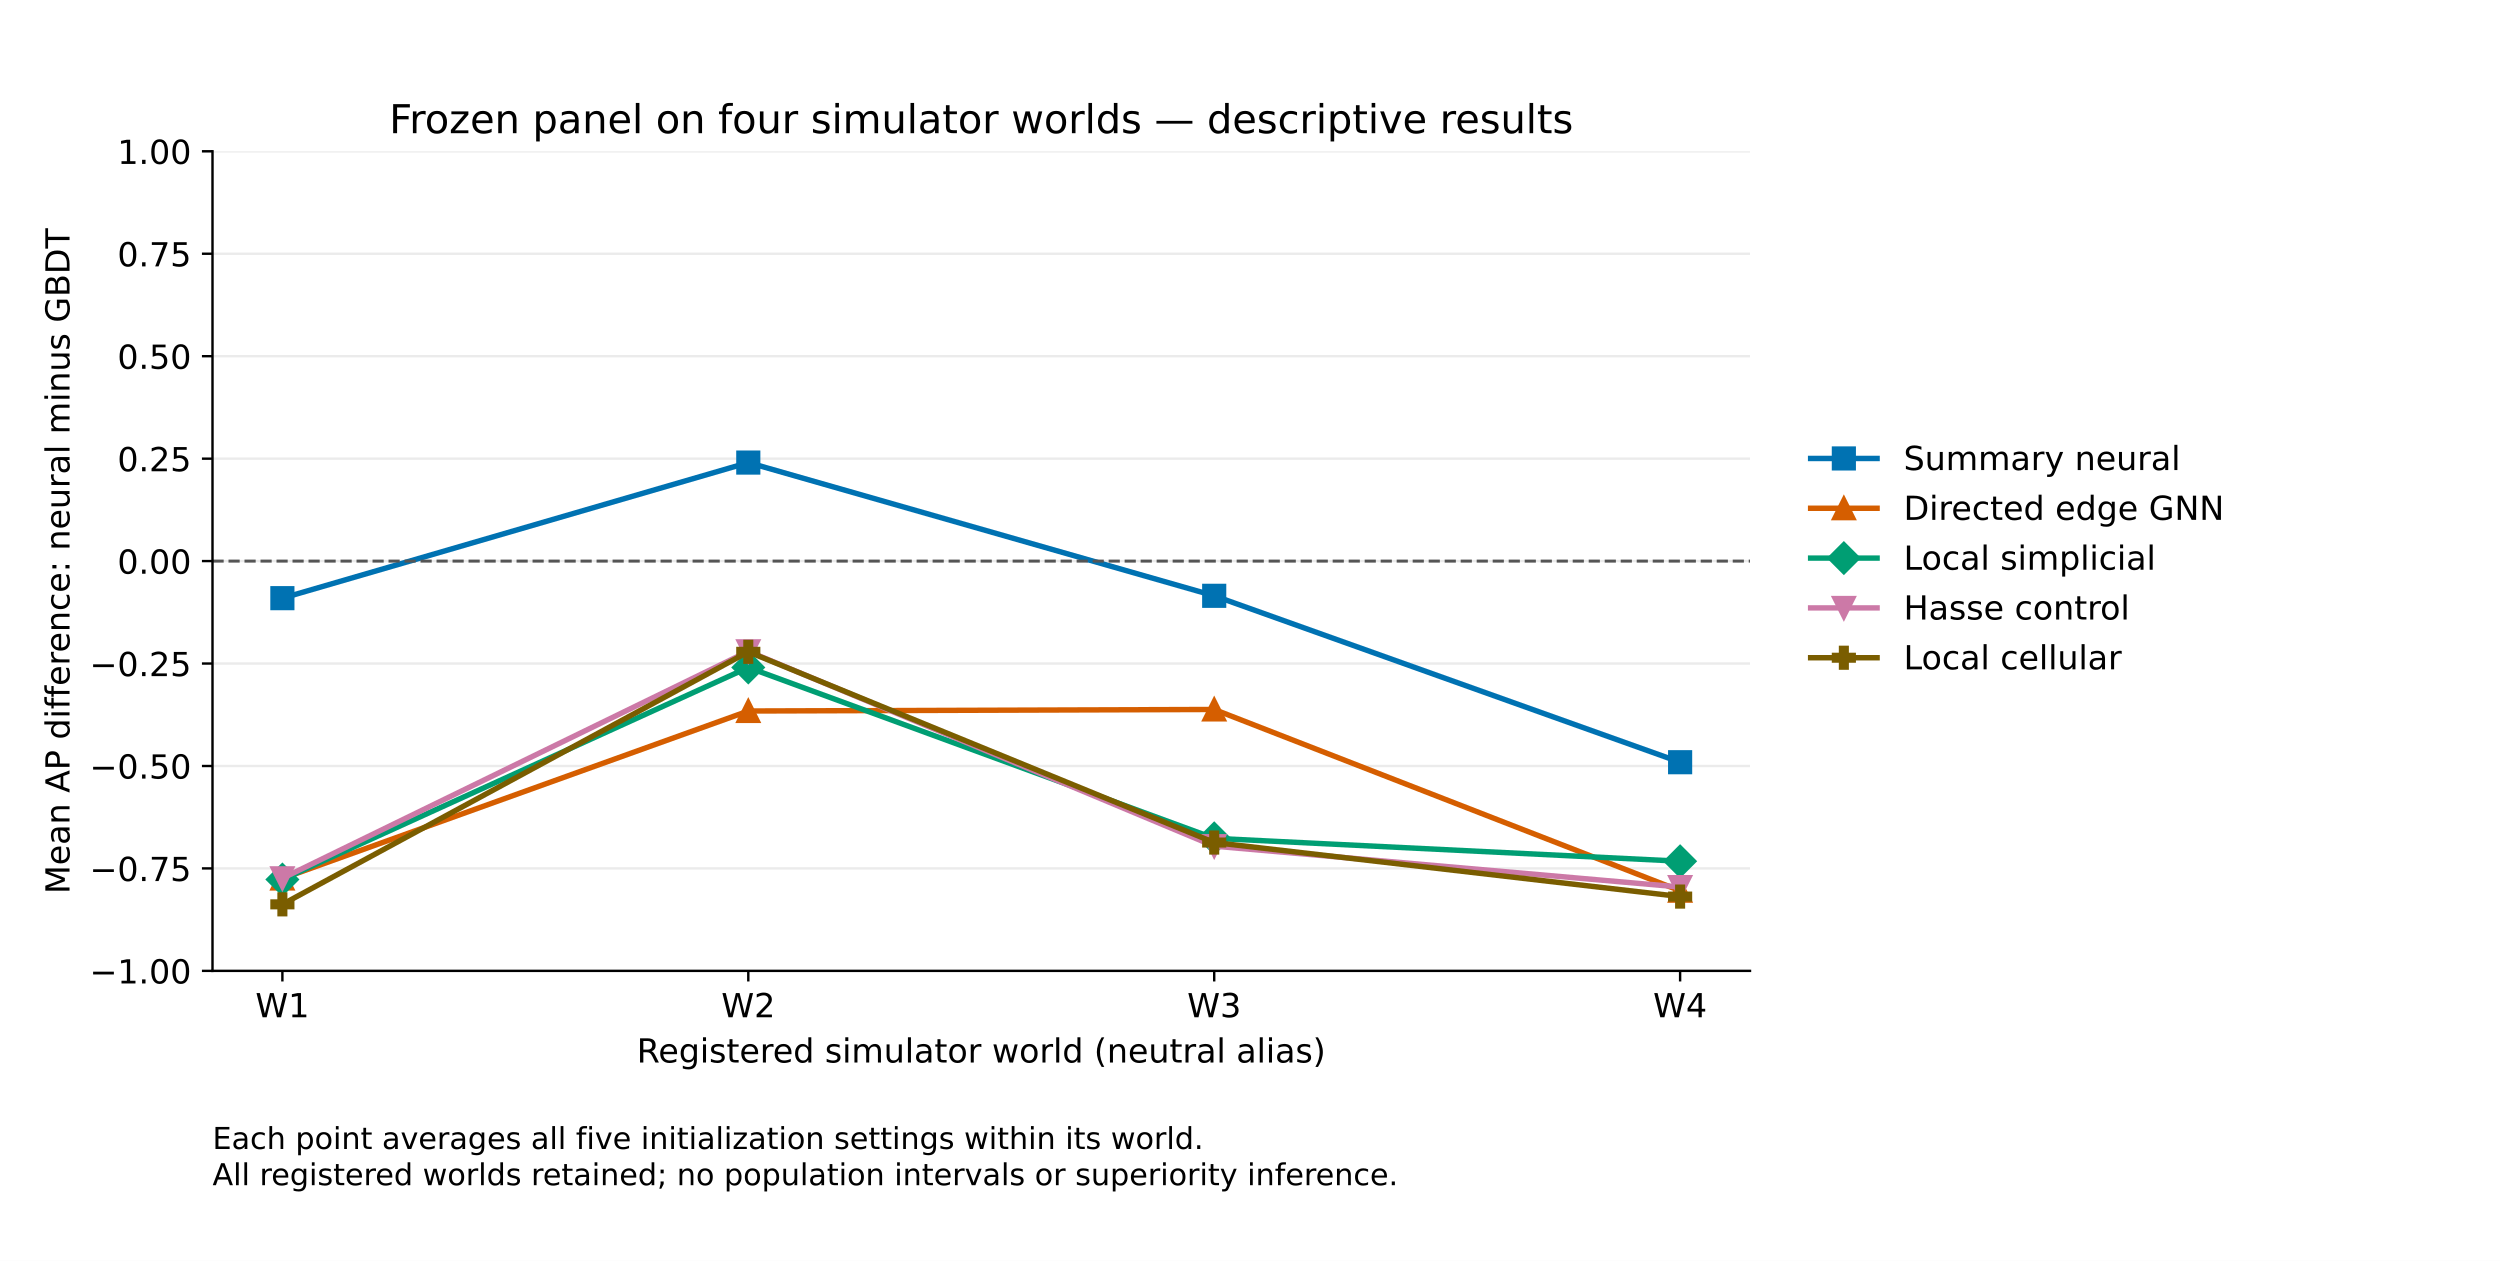
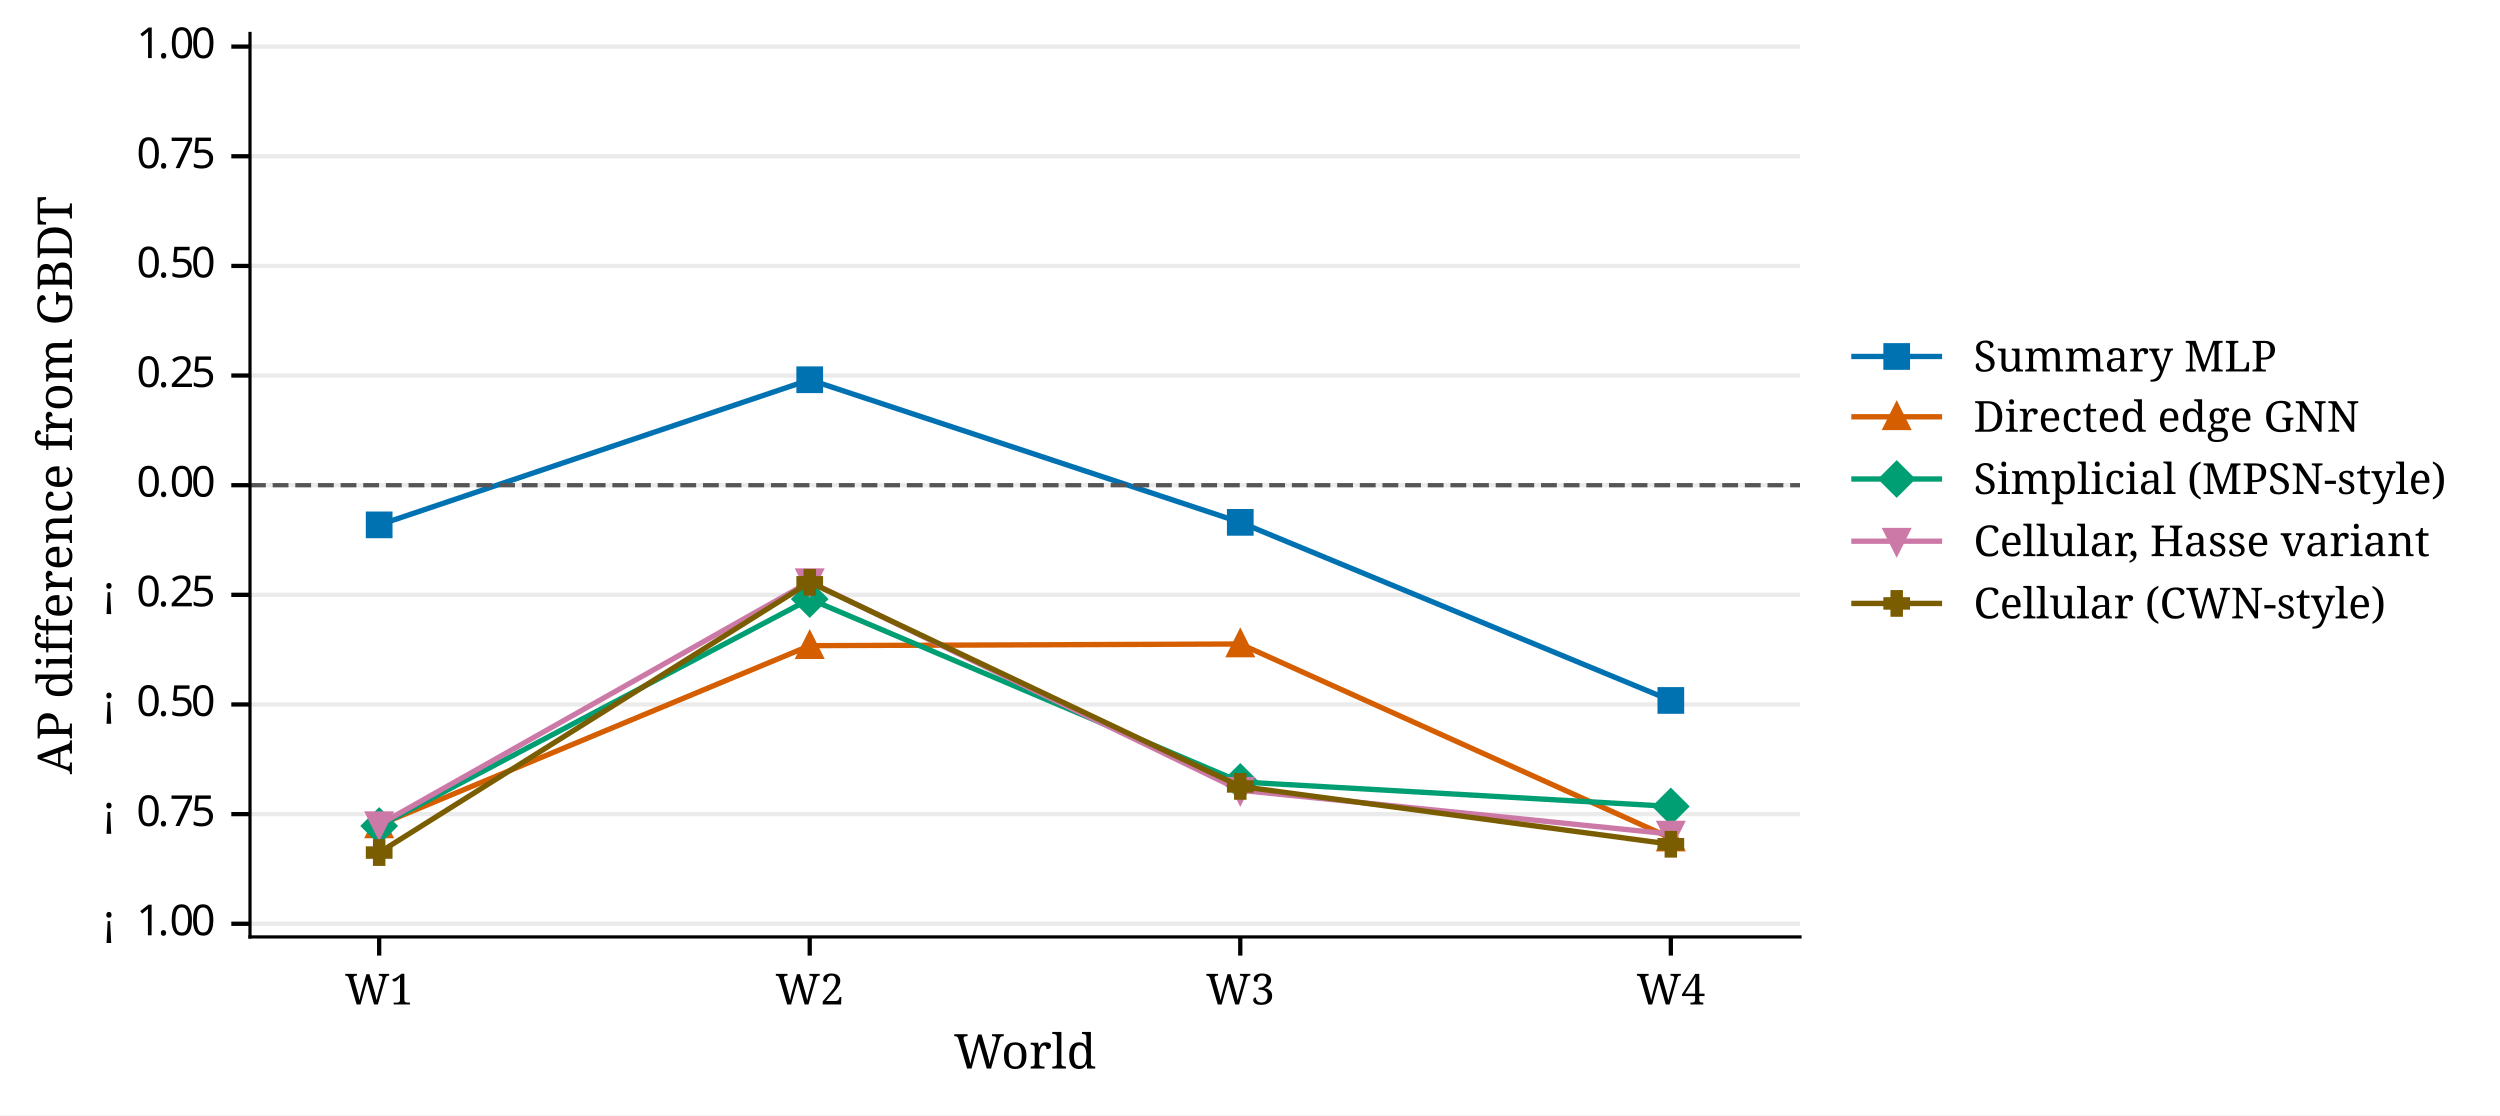
- <svg xmlns="http://www.w3.org/2000/svg" xmlns:xlink="http://www.w3.org/1999/xlink" width="828pt" height="417.6pt" viewBox="0 0 828 417.6" version="1.1">
+ <svg xmlns="http://www.w3.org/2000/svg" xmlns:xlink="http://www.w3.org/1999/xlink" width="468pt" height="208.8pt" viewBox="0 0 468 208.8" version="1.1">
  <defs>
    <style type="text/css">*{stroke-linejoin: round; stroke-linecap: butt}</style>
  </defs>
  <g id="figure_1">
    <g id="patch_1">
-       <path d="M 0 417.6  L 828 417.6  L 828 0  L 0 0  z " style="fill: #ffffff" />
+       <path d="M 0 208.8  L 468 208.8  L 468 0  L 0 0  z " style="fill: #ffffff" />
    </g>
    <g id="axes_1">
      <g id="patch_2">
-         <path d="M 70.38 321.552  L 579.6 321.552  L 579.6 50.112  L 70.38 50.112  z " style="fill: #ffffff" />
+         <path d="M 46.8 175.392  L 336.96 175.392  L 336.96 6.264  L 46.8 6.264  z " style="fill: #ffffff" />
      </g>
      <g id="matplotlib.axis_1">
        <g id="xtick_1">
          <g id="line2d_1">
            <defs>
              <path id="m6c389bc5df" d="M 0 0  L 0 3.5  " style="stroke: #000000; stroke-width: 0.8" />
            </defs>
            <g>
-               <use xlink:href="#m6c389bc5df" x="93.526" y="321.552" style="stroke: #000000; stroke-width: 0.8" />
+               <use xlink:href="#m6c389bc5df" x="70.98" y="175.392" style="stroke: #000000; stroke-width: 0.8" />
            </g>
          </g>
          <g id="text_1">
-             <text style="font-size: 11px; font-family: 'DejaVu Sans', 'Bitstream Vera Sans', 'Computer Modern Sans Serif', 'Lucida Grande', 'Verdana', 'Geneva', 'Lucid', 'Arial', 'Helvetica', 'Avant Garde', sans-serif; text-anchor: middle" x="93.526" y="336.909" transform="rotate(-0 93.52636 336.9094)">W1</text>
+             <text style="font-size: 8px; font-family: 'cmr10', serif; text-anchor: middle" x="70.98" y="188.033" transform="rotate(-0 70.98 188.0326)">W1</text>
          </g>
        </g>
        <g id="xtick_2">
          <g id="line2d_2">
            <g>
-               <use xlink:href="#m6c389bc5df" x="247.835" y="321.552" style="stroke: #000000; stroke-width: 0.8" />
+               <use xlink:href="#m6c389bc5df" x="151.58" y="175.392" style="stroke: #000000; stroke-width: 0.8" />
            </g>
          </g>
          <g id="text_2">
-             <text style="font-size: 11px; font-family: 'DejaVu Sans', 'Bitstream Vera Sans', 'Computer Modern Sans Serif', 'Lucida Grande', 'Verdana', 'Geneva', 'Lucid', 'Arial', 'Helvetica', 'Avant Garde', sans-serif; text-anchor: middle" x="247.835" y="336.909" transform="rotate(-0 247.8355 336.9094)">W2</text>
+             <text style="font-size: 8px; font-family: 'cmr10', serif; text-anchor: middle" x="151.58" y="188.033" transform="rotate(-0 151.58 188.0326)">W2</text>
          </g>
        </g>
        <g id="xtick_3">
          <g id="line2d_3">
            <g>
-               <use xlink:href="#m6c389bc5df" x="402.145" y="321.552" style="stroke: #000000; stroke-width: 0.8" />
+               <use xlink:href="#m6c389bc5df" x="232.18" y="175.392" style="stroke: #000000; stroke-width: 0.8" />
            </g>
          </g>
          <g id="text_3">
-             <text style="font-size: 11px; font-family: 'DejaVu Sans', 'Bitstream Vera Sans', 'Computer Modern Sans Serif', 'Lucida Grande', 'Verdana', 'Geneva', 'Lucid', 'Arial', 'Helvetica', 'Avant Garde', sans-serif; text-anchor: middle" x="402.145" y="336.909" transform="rotate(-0 402.1445 336.9094)">W3</text>
+             <text style="font-size: 8px; font-family: 'cmr10', serif; text-anchor: middle" x="232.18" y="188.033" transform="rotate(-0 232.18 188.0326)">W3</text>
          </g>
        </g>
        <g id="xtick_4">
          <g id="line2d_4">
            <g>
-               <use xlink:href="#m6c389bc5df" x="556.454" y="321.552" style="stroke: #000000; stroke-width: 0.8" />
+               <use xlink:href="#m6c389bc5df" x="312.78" y="175.392" style="stroke: #000000; stroke-width: 0.8" />
            </g>
          </g>
          <g id="text_4">
-             <text style="font-size: 11px; font-family: 'DejaVu Sans', 'Bitstream Vera Sans', 'Computer Modern Sans Serif', 'Lucida Grande', 'Verdana', 'Geneva', 'Lucid', 'Arial', 'Helvetica', 'Avant Garde', sans-serif; text-anchor: middle" x="556.454" y="336.909" transform="rotate(-0 556.4536 336.9094)">W4</text>
+             <text style="font-size: 8px; font-family: 'cmr10', serif; text-anchor: middle" x="312.78" y="188.033" transform="rotate(-0 312.78 188.0326)">W4</text>
          </g>
        </g>
        <g id="text_5">
-           <text style="font-size: 11px; font-family: 'DejaVu Sans', 'Bitstream Vera Sans', 'Computer Modern Sans Serif', 'Lucida Grande', 'Verdana', 'Geneva', 'Lucid', 'Arial', 'Helvetica', 'Avant Garde', sans-serif; text-anchor: middle" x="324.99" y="351.91" transform="rotate(-0 324.99 351.9103)">Registered simulator world (neutral alias)</text>
+           <text style="font-size: 9px; font-family: 'cmr10', serif; text-anchor: middle" x="191.88" y="200.027" transform="rotate(-0 191.88 200.0268)">World</text>
        </g>
      </g>
      <g id="matplotlib.axis_2">
        <g id="ytick_1">
          <g id="line2d_5">
-             <path d="M 70.38 321.552  L 579.6 321.552  " clip-path="url(#p02946ef02f)" style="fill: none; stroke: #b0b0b0; stroke-opacity: 0.25; stroke-width: 0.8; stroke-linecap: square" />
+             <path d="M 46.8 172.929  L 336.96 172.929  " clip-path="url(#p62756e9e31)" style="fill: none; stroke: #b0b0b0; stroke-opacity: 0.25; stroke-width: 0.8; stroke-linecap: square" />
          </g>
          <g id="line2d_6">
            <defs>
              <path id="mb1c5d11f18" d="M 0 0  L -3.5 0  " style="stroke: #000000; stroke-width: 0.8" />
            </defs>
            <g>
-               <use xlink:href="#mb1c5d11f18" x="70.38" y="321.552" style="stroke: #000000; stroke-width: 0.8" />
+               <use xlink:href="#mb1c5d11f18" x="46.8" y="172.929" style="stroke: #000000; stroke-width: 0.8" />
            </g>
          </g>
          <g id="text_6">
-             <text style="font-size: 11px; font-family: 'DejaVu Sans', 'Bitstream Vera Sans', 'Computer Modern Sans Serif', 'Lucida Grande', 'Verdana', 'Geneva', 'Lucid', 'Arial', 'Helvetica', 'Avant Garde', sans-serif; text-anchor: end" x="63.38" y="325.731" transform="rotate(-0 63.38 325.7307)">−1.00</text>
+             <g transform="translate(19.32 175.7493)">
+               <text>
+                 <tspan x="0" y="-0.672" style="font-size: 8px; font-family: 'cmsy10'">¡</tspan>
+                 <tspan x="6.215" y="-0.672" style="font-size: 8px; font-family: 'cmr10'">1</tspan>
+                 <tspan x="10.215" y="-0.672" style="font-size: 8px; font-family: 'cmr10'">.</tspan>
+                 <tspan x="12.43" y="-0.672" style="font-size: 8px; font-family: 'cmr10'">0</tspan>
+                 <tspan x="16.43" y="-0.672" style="font-size: 8px; font-family: 'cmr10'">0</tspan>
+               </text>
+             </g>
          </g>
        </g>
        <g id="ytick_2">
          <g id="line2d_7">
-             <path d="M 70.38 287.622  L 579.6 287.622  " clip-path="url(#p02946ef02f)" style="fill: none; stroke: #b0b0b0; stroke-opacity: 0.25; stroke-width: 0.8; stroke-linecap: square" />
+             <path d="M 46.8 152.404  L 336.96 152.404  " clip-path="url(#p62756e9e31)" style="fill: none; stroke: #b0b0b0; stroke-opacity: 0.25; stroke-width: 0.8; stroke-linecap: square" />
          </g>
          <g id="line2d_8">
            <g>
-               <use xlink:href="#mb1c5d11f18" x="70.38" y="287.622" style="stroke: #000000; stroke-width: 0.8" />
+               <use xlink:href="#mb1c5d11f18" x="46.8" y="152.404" style="stroke: #000000; stroke-width: 0.8" />
            </g>
          </g>
          <g id="text_7">
-             <text style="font-size: 11px; font-family: 'DejaVu Sans', 'Bitstream Vera Sans', 'Computer Modern Sans Serif', 'Lucida Grande', 'Verdana', 'Geneva', 'Lucid', 'Arial', 'Helvetica', 'Avant Garde', sans-serif; text-anchor: end" x="63.38" y="291.801" transform="rotate(-0 63.38 291.8007)">−0.75</text>
+             <g transform="translate(19.32 155.224)">
+               <text>
+                 <tspan x="0" y="-0.594" style="font-size: 8px; font-family: 'cmsy10'">¡</tspan>
+                 <tspan x="6.215" y="-0.594" style="font-size: 8px; font-family: 'cmr10'">0</tspan>
+                 <tspan x="10.215" y="-0.594" style="font-size: 8px; font-family: 'cmr10'">.</tspan>
+                 <tspan x="12.43" y="-0.594" style="font-size: 8px; font-family: 'cmr10'">7</tspan>
+                 <tspan x="16.43" y="-0.594" style="font-size: 8px; font-family: 'cmr10'">5</tspan>
+               </text>
+             </g>
          </g>
        </g>
        <g id="ytick_3">
          <g id="line2d_9">
-             <path d="M 70.38 253.692  L 579.6 253.692  " clip-path="url(#p02946ef02f)" style="fill: none; stroke: #b0b0b0; stroke-opacity: 0.25; stroke-width: 0.8; stroke-linecap: square" />
+             <path d="M 46.8 131.878  L 336.96 131.878  " clip-path="url(#p62756e9e31)" style="fill: none; stroke: #b0b0b0; stroke-opacity: 0.25; stroke-width: 0.8; stroke-linecap: square" />
          </g>
          <g id="line2d_10">
            <g>
-               <use xlink:href="#mb1c5d11f18" x="70.38" y="253.692" style="stroke: #000000; stroke-width: 0.8" />
+               <use xlink:href="#mb1c5d11f18" x="46.8" y="131.878" style="stroke: #000000; stroke-width: 0.8" />
            </g>
          </g>
          <g id="text_8">
-             <text style="font-size: 11px; font-family: 'DejaVu Sans', 'Bitstream Vera Sans', 'Computer Modern Sans Serif', 'Lucida Grande', 'Verdana', 'Geneva', 'Lucid', 'Arial', 'Helvetica', 'Avant Garde', sans-serif; text-anchor: end" x="63.38" y="257.871" transform="rotate(-0 63.38 257.8707)">−0.50</text>
+             <g transform="translate(19.32 134.6988)">
+               <text>
+                 <tspan x="0" y="-0.672" style="font-size: 8px; font-family: 'cmsy10'">¡</tspan>
+                 <tspan x="6.215" y="-0.672" style="font-size: 8px; font-family: 'cmr10'">0</tspan>
+                 <tspan x="10.215" y="-0.672" style="font-size: 8px; font-family: 'cmr10'">.</tspan>
+                 <tspan x="12.43" y="-0.672" style="font-size: 8px; font-family: 'cmr10'">5</tspan>
+                 <tspan x="16.43" y="-0.672" style="font-size: 8px; font-family: 'cmr10'">0</tspan>
+               </text>
+             </g>
          </g>
        </g>
        <g id="ytick_4">
          <g id="line2d_11">
-             <path d="M 70.38 219.762  L 579.6 219.762  " clip-path="url(#p02946ef02f)" style="fill: none; stroke: #b0b0b0; stroke-opacity: 0.25; stroke-width: 0.8; stroke-linecap: square" />
+             <path d="M 46.8 111.353  L 336.96 111.353  " clip-path="url(#p62756e9e31)" style="fill: none; stroke: #b0b0b0; stroke-opacity: 0.25; stroke-width: 0.8; stroke-linecap: square" />
          </g>
          <g id="line2d_12">
            <g>
-               <use xlink:href="#mb1c5d11f18" x="70.38" y="219.762" style="stroke: #000000; stroke-width: 0.8" />
+               <use xlink:href="#mb1c5d11f18" x="46.8" y="111.353" style="stroke: #000000; stroke-width: 0.8" />
            </g>
          </g>
          <g id="text_9">
-             <text style="font-size: 11px; font-family: 'DejaVu Sans', 'Bitstream Vera Sans', 'Computer Modern Sans Serif', 'Lucida Grande', 'Verdana', 'Geneva', 'Lucid', 'Arial', 'Helvetica', 'Avant Garde', sans-serif; text-anchor: end" x="63.38" y="223.941" transform="rotate(-0 63.38 223.9407)">−0.25</text>
+             <g transform="translate(19.32 114.1736)">
+               <text>
+                 <tspan x="0" y="-0.672" style="font-size: 8px; font-family: 'cmsy10'">¡</tspan>
+                 <tspan x="6.215" y="-0.672" style="font-size: 8px; font-family: 'cmr10'">0</tspan>
+                 <tspan x="10.215" y="-0.672" style="font-size: 8px; font-family: 'cmr10'">.</tspan>
+                 <tspan x="12.43" y="-0.672" style="font-size: 8px; font-family: 'cmr10'">2</tspan>
+                 <tspan x="16.43" y="-0.672" style="font-size: 8px; font-family: 'cmr10'">5</tspan>
+               </text>
+             </g>
          </g>
        </g>
        <g id="ytick_5">
          <g id="line2d_13">
-             <path d="M 70.38 185.832  L 579.6 185.832  " clip-path="url(#p02946ef02f)" style="fill: none; stroke: #b0b0b0; stroke-opacity: 0.25; stroke-width: 0.8; stroke-linecap: square" />
+             <path d="M 46.8 90.828  L 336.96 90.828  " clip-path="url(#p62756e9e31)" style="fill: none; stroke: #b0b0b0; stroke-opacity: 0.25; stroke-width: 0.8; stroke-linecap: square" />
          </g>
          <g id="line2d_14">
            <g>
-               <use xlink:href="#mb1c5d11f18" x="70.38" y="185.832" style="stroke: #000000; stroke-width: 0.8" />
+               <use xlink:href="#mb1c5d11f18" x="46.8" y="90.828" style="stroke: #000000; stroke-width: 0.8" />
            </g>
          </g>
          <g id="text_10">
-             <text style="font-size: 11px; font-family: 'DejaVu Sans', 'Bitstream Vera Sans', 'Computer Modern Sans Serif', 'Lucida Grande', 'Verdana', 'Geneva', 'Lucid', 'Arial', 'Helvetica', 'Avant Garde', sans-serif; text-anchor: end" x="63.38" y="190.011" transform="rotate(-0 63.38 190.0107)">0.00</text>
+             <g transform="translate(25.56 93.64831)">
+               <text>
+                 <tspan x="0" y="-0.672" style="font-size: 8px; font-family: 'cmr10'">0</tspan>
+                 <tspan x="4" y="-0.672" style="font-size: 8px; font-family: 'cmr10'">.</tspan>
+                 <tspan x="6.215" y="-0.672" style="font-size: 8px; font-family: 'cmr10'">0</tspan>
+                 <tspan x="10.215" y="-0.672" style="font-size: 8px; font-family: 'cmr10'">0</tspan>
+               </text>
+             </g>
          </g>
        </g>
        <g id="ytick_6">
          <g id="line2d_15">
-             <path d="M 70.38 151.902  L 579.6 151.902  " clip-path="url(#p02946ef02f)" style="fill: none; stroke: #b0b0b0; stroke-opacity: 0.25; stroke-width: 0.8; stroke-linecap: square" />
+             <path d="M 46.8 70.303  L 336.96 70.303  " clip-path="url(#p62756e9e31)" style="fill: none; stroke: #b0b0b0; stroke-opacity: 0.25; stroke-width: 0.8; stroke-linecap: square" />
          </g>
          <g id="line2d_16">
            <g>
-               <use xlink:href="#mb1c5d11f18" x="70.38" y="151.902" style="stroke: #000000; stroke-width: 0.8" />
+               <use xlink:href="#mb1c5d11f18" x="46.8" y="70.303" style="stroke: #000000; stroke-width: 0.8" />
            </g>
          </g>
          <g id="text_11">
-             <text style="font-size: 11px; font-family: 'DejaVu Sans', 'Bitstream Vera Sans', 'Computer Modern Sans Serif', 'Lucida Grande', 'Verdana', 'Geneva', 'Lucid', 'Arial', 'Helvetica', 'Avant Garde', sans-serif; text-anchor: end" x="63.38" y="156.081" transform="rotate(-0 63.38 156.0807)">0.25</text>
+             <g transform="translate(25.56 73.12307)">
+               <text>
+                 <tspan x="0" y="-0.672" style="font-size: 8px; font-family: 'cmr10'">0</tspan>
+                 <tspan x="4" y="-0.672" style="font-size: 8px; font-family: 'cmr10'">.</tspan>
+                 <tspan x="6.215" y="-0.672" style="font-size: 8px; font-family: 'cmr10'">2</tspan>
+                 <tspan x="10.215" y="-0.672" style="font-size: 8px; font-family: 'cmr10'">5</tspan>
+               </text>
+             </g>
          </g>
        </g>
        <g id="ytick_7">
          <g id="line2d_17">
-             <path d="M 70.38 117.972  L 579.6 117.972  " clip-path="url(#p02946ef02f)" style="fill: none; stroke: #b0b0b0; stroke-opacity: 0.25; stroke-width: 0.8; stroke-linecap: square" />
+             <path d="M 46.8 49.778  L 336.96 49.778  " clip-path="url(#p62756e9e31)" style="fill: none; stroke: #b0b0b0; stroke-opacity: 0.25; stroke-width: 0.8; stroke-linecap: square" />
          </g>
          <g id="line2d_18">
            <g>
-               <use xlink:href="#mb1c5d11f18" x="70.38" y="117.972" style="stroke: #000000; stroke-width: 0.8" />
+               <use xlink:href="#mb1c5d11f18" x="46.8" y="49.778" style="stroke: #000000; stroke-width: 0.8" />
            </g>
          </g>
          <g id="text_12">
-             <text style="font-size: 11px; font-family: 'DejaVu Sans', 'Bitstream Vera Sans', 'Computer Modern Sans Serif', 'Lucida Grande', 'Verdana', 'Geneva', 'Lucid', 'Arial', 'Helvetica', 'Avant Garde', sans-serif; text-anchor: end" x="63.38" y="122.151" transform="rotate(-0 63.38 122.1507)">0.50</text>
+             <g transform="translate(25.56 52.59783)">
+               <text>
+                 <tspan x="0" y="-0.672" style="font-size: 8px; font-family: 'cmr10'">0</tspan>
+                 <tspan x="4" y="-0.672" style="font-size: 8px; font-family: 'cmr10'">.</tspan>
+                 <tspan x="6.215" y="-0.672" style="font-size: 8px; font-family: 'cmr10'">5</tspan>
+                 <tspan x="10.215" y="-0.672" style="font-size: 8px; font-family: 'cmr10'">0</tspan>
+               </text>
+             </g>
          </g>
        </g>
        <g id="ytick_8">
          <g id="line2d_19">
-             <path d="M 70.38 84.042  L 579.6 84.042  " clip-path="url(#p02946ef02f)" style="fill: none; stroke: #b0b0b0; stroke-opacity: 0.25; stroke-width: 0.8; stroke-linecap: square" />
+             <path d="M 46.8 29.252  L 336.96 29.252  " clip-path="url(#p62756e9e31)" style="fill: none; stroke: #b0b0b0; stroke-opacity: 0.25; stroke-width: 0.8; stroke-linecap: square" />
          </g>
          <g id="line2d_20">
            <g>
-               <use xlink:href="#mb1c5d11f18" x="70.38" y="84.042" style="stroke: #000000; stroke-width: 0.8" />
+               <use xlink:href="#mb1c5d11f18" x="46.8" y="29.252" style="stroke: #000000; stroke-width: 0.8" />
            </g>
          </g>
          <g id="text_13">
-             <text style="font-size: 11px; font-family: 'DejaVu Sans', 'Bitstream Vera Sans', 'Computer Modern Sans Serif', 'Lucida Grande', 'Verdana', 'Geneva', 'Lucid', 'Arial', 'Helvetica', 'Avant Garde', sans-serif; text-anchor: end" x="63.38" y="88.221" transform="rotate(-0 63.38 88.22071)">0.75</text>
+             <g transform="translate(25.56 32.07258)">
+               <text>
+                 <tspan x="0" y="-0.594" style="font-size: 8px; font-family: 'cmr10'">0</tspan>
+                 <tspan x="4" y="-0.594" style="font-size: 8px; font-family: 'cmr10'">.</tspan>
+                 <tspan x="6.215" y="-0.594" style="font-size: 8px; font-family: 'cmr10'">7</tspan>
+                 <tspan x="10.215" y="-0.594" style="font-size: 8px; font-family: 'cmr10'">5</tspan>
+               </text>
+             </g>
          </g>
        </g>
        <g id="ytick_9">
          <g id="line2d_21">
-             <path d="M 70.38 50.112  L 579.6 50.112  " clip-path="url(#p02946ef02f)" style="fill: none; stroke: #b0b0b0; stroke-opacity: 0.25; stroke-width: 0.8; stroke-linecap: square" />
+             <path d="M 46.8 8.727  L 336.96 8.727  " clip-path="url(#p62756e9e31)" style="fill: none; stroke: #b0b0b0; stroke-opacity: 0.25; stroke-width: 0.8; stroke-linecap: square" />
          </g>
          <g id="line2d_22">
            <g>
-               <use xlink:href="#mb1c5d11f18" x="70.38" y="50.112" style="stroke: #000000; stroke-width: 0.8" />
+               <use xlink:href="#mb1c5d11f18" x="46.8" y="8.727" style="stroke: #000000; stroke-width: 0.8" />
            </g>
          </g>
          <g id="text_14">
-             <text style="font-size: 11px; font-family: 'DejaVu Sans', 'Bitstream Vera Sans', 'Computer Modern Sans Serif', 'Lucida Grande', 'Verdana', 'Geneva', 'Lucid', 'Arial', 'Helvetica', 'Avant Garde', sans-serif; text-anchor: end" x="63.38" y="54.291" transform="rotate(-0 63.38 54.29071)">1.00</text>
+             <g transform="translate(25.56 11.54734)">
+               <text>
+                 <tspan x="0" y="-0.672" style="font-size: 8px; font-family: 'cmr10'">1</tspan>
+                 <tspan x="4" y="-0.672" style="font-size: 8px; font-family: 'cmr10'">.</tspan>
+                 <tspan x="6.215" y="-0.672" style="font-size: 8px; font-family: 'cmr10'">0</tspan>
+                 <tspan x="10.215" y="-0.672" style="font-size: 8px; font-family: 'cmr10'">0</tspan>
+               </text>
+             </g>
          </g>
        </g>
        <g id="text_15">
-           <text style="font-size: 11px; font-family: 'DejaVu Sans', 'Bitstream Vera Sans', 'Computer Modern Sans Serif', 'Lucida Grande', 'Verdana', 'Geneva', 'Lucid', 'Arial', 'Helvetica', 'Avant Garde', sans-serif; text-anchor: middle" x="23.028" y="185.832" transform="rotate(-90 23.02758 185.832)">Mean AP difference: neural minus GBDT</text>
+           <text style="font-size: 9px; font-family: 'cmr10', serif; text-anchor: middle" x="13.466" y="90.828" transform="rotate(-90 13.46551 90.828)">AP difference from GBDT</text>
        </g>
      </g>
      <g id="line2d_23">
-         <path d="M 93.526 198.111  L 247.835 153.203  L 402.145 197.331  L 556.454 252.447  " clip-path="url(#p02946ef02f)" style="fill: none; stroke: #0072b2; stroke-width: 1.8; stroke-linecap: square" />
-         <defs>
-           <path id="m1a47d52bd1" d="M -3.5 3.5  L 3.5 3.5  L 3.5 -3.5  L -3.5 -3.5  z " style="stroke: #0072b2; stroke-linejoin: miter" />
-         </defs>
-         <g clip-path="url(#p02946ef02f)">
-           <use xlink:href="#m1a47d52bd1" x="93.526" y="198.111" style="fill: #0072b2; stroke: #0072b2; stroke-linejoin: miter" />
-           <use xlink:href="#m1a47d52bd1" x="247.835" y="153.203" style="fill: #0072b2; stroke: #0072b2; stroke-linejoin: miter" />
-           <use xlink:href="#m1a47d52bd1" x="402.145" y="197.331" style="fill: #0072b2; stroke: #0072b2; stroke-linejoin: miter" />
-           <use xlink:href="#m1a47d52bd1" x="556.454" y="252.447" style="fill: #0072b2; stroke: #0072b2; stroke-linejoin: miter" />
+         <path d="M 70.98 98.256  L 151.58 71.09  L 232.18 97.784  L 312.78 131.125  " clip-path="url(#p62756e9e31)" style="fill: none; stroke: #0072b2; stroke-linecap: square" />
+         <defs>
+           <path id="mfae08baf73" d="M -2 2  L 2 2  L 2 -2  L -2 -2  z " style="stroke: #0072b2; stroke-linejoin: miter" />
+         </defs>
+         <g clip-path="url(#p62756e9e31)">
+           <use xlink:href="#mfae08baf73" x="70.98" y="98.256" style="fill: #0072b2; stroke: #0072b2; stroke-linejoin: miter" />
+           <use xlink:href="#mfae08baf73" x="151.58" y="71.09" style="fill: #0072b2; stroke: #0072b2; stroke-linejoin: miter" />
+           <use xlink:href="#mfae08baf73" x="232.18" y="97.784" style="fill: #0072b2; stroke: #0072b2; stroke-linejoin: miter" />
+           <use xlink:href="#mfae08baf73" x="312.78" y="131.125" style="fill: #0072b2; stroke: #0072b2; stroke-linejoin: miter" />
        </g>
      </g>
      <g id="line2d_24">
-         <path d="M 93.526 290.962  L 247.835 235.486  L 402.145 234.976  L 556.454 295.016  " clip-path="url(#p02946ef02f)" style="fill: none; stroke: #d55e00; stroke-width: 1.8; stroke-linecap: square" />
-         <defs>
-           <path id="m97fa1b6cb2" d="M 0 -3.5  L -3.5 3.5  L 3.5 3.5  z " style="stroke: #d55e00; stroke-linejoin: miter" />
-         </defs>
-         <g clip-path="url(#p02946ef02f)">
-           <use xlink:href="#m97fa1b6cb2" x="93.526" y="290.962" style="fill: #d55e00; stroke: #d55e00; stroke-linejoin: miter" />
-           <use xlink:href="#m97fa1b6cb2" x="247.835" y="235.486" style="fill: #d55e00; stroke: #d55e00; stroke-linejoin: miter" />
-           <use xlink:href="#m97fa1b6cb2" x="402.145" y="234.976" style="fill: #d55e00; stroke: #d55e00; stroke-linejoin: miter" />
-           <use xlink:href="#m97fa1b6cb2" x="556.454" y="295.016" style="fill: #d55e00; stroke: #d55e00; stroke-linejoin: miter" />
+         <path d="M 70.98 154.424  L 151.58 120.865  L 232.18 120.556  L 312.78 156.877  " clip-path="url(#p62756e9e31)" style="fill: none; stroke: #d55e00; stroke-linecap: square" />
+         <defs>
+           <path id="md501f0b48d" d="M 0 -2  L -2 2  L 2 2  z " style="stroke: #d55e00; stroke-linejoin: miter" />
+         </defs>
+         <g clip-path="url(#p62756e9e31)">
+           <use xlink:href="#md501f0b48d" x="70.98" y="154.424" style="fill: #d55e00; stroke: #d55e00; stroke-linejoin: miter" />
+           <use xlink:href="#md501f0b48d" x="151.58" y="120.865" style="fill: #d55e00; stroke: #d55e00; stroke-linejoin: miter" />
+           <use xlink:href="#md501f0b48d" x="232.18" y="120.556" style="fill: #d55e00; stroke: #d55e00; stroke-linejoin: miter" />
+           <use xlink:href="#md501f0b48d" x="312.78" y="156.877" style="fill: #d55e00; stroke: #d55e00; stroke-linejoin: miter" />
        </g>
      </g>
      <g id="line2d_25">
-         <path d="M 93.526 291.291  L 247.835 221.07  L 402.145 277.657  L 556.454 285.244  " clip-path="url(#p02946ef02f)" style="fill: none; stroke: #009e73; stroke-width: 1.8; stroke-linecap: square" />
-         <defs>
-           <path id="m4164c80a22" d="M -0 4.95  L 4.95 0  L 0 -4.95  L -4.95 -0  z " style="stroke: #009e73; stroke-linejoin: miter" />
-         </defs>
-         <g clip-path="url(#p02946ef02f)">
-           <use xlink:href="#m4164c80a22" x="93.526" y="291.291" style="fill: #009e73; stroke: #009e73; stroke-linejoin: miter" />
-           <use xlink:href="#m4164c80a22" x="247.835" y="221.07" style="fill: #009e73; stroke: #009e73; stroke-linejoin: miter" />
-           <use xlink:href="#m4164c80a22" x="402.145" y="277.657" style="fill: #009e73; stroke: #009e73; stroke-linejoin: miter" />
-           <use xlink:href="#m4164c80a22" x="556.454" y="285.244" style="fill: #009e73; stroke: #009e73; stroke-linejoin: miter" />
+         <path d="M 70.98 154.623  L 151.58 112.145  L 232.18 146.375  L 312.78 150.965  " clip-path="url(#p62756e9e31)" style="fill: none; stroke: #009e73; stroke-linecap: square" />
+         <defs>
+           <path id="mef66287330" d="M -0 2.828  L 2.828 0  L 0 -2.828  L -2.828 -0  z " style="stroke: #009e73; stroke-linejoin: miter" />
+         </defs>
+         <g clip-path="url(#p62756e9e31)">
+           <use xlink:href="#mef66287330" x="70.98" y="154.623" style="fill: #009e73; stroke: #009e73; stroke-linejoin: miter" />
+           <use xlink:href="#mef66287330" x="151.58" y="112.145" style="fill: #009e73; stroke: #009e73; stroke-linejoin: miter" />
+           <use xlink:href="#mef66287330" x="232.18" y="146.375" style="fill: #009e73; stroke: #009e73; stroke-linejoin: miter" />
+           <use xlink:href="#mef66287330" x="312.78" y="150.965" style="fill: #009e73; stroke: #009e73; stroke-linejoin: miter" />
        </g>
      </g>
      <g id="line2d_26">
-         <path d="M 93.526 290.891  L 247.835 215.704  L 402.145 280.249  L 556.454 293.795  " clip-path="url(#p02946ef02f)" style="fill: none; stroke: #cc79a7; stroke-width: 1.8; stroke-linecap: square" />
-         <defs>
-           <path id="m4fd047fc9b" d="M -0 3.5  L 3.5 -3.5  L -3.5 -3.5  z " style="stroke: #cc79a7; stroke-linejoin: miter" />
-         </defs>
-         <g clip-path="url(#p02946ef02f)">
-           <use xlink:href="#m4fd047fc9b" x="93.526" y="290.891" style="fill: #cc79a7; stroke: #cc79a7; stroke-linejoin: miter" />
-           <use xlink:href="#m4fd047fc9b" x="247.835" y="215.704" style="fill: #cc79a7; stroke: #cc79a7; stroke-linejoin: miter" />
-           <use xlink:href="#m4fd047fc9b" x="402.145" y="280.249" style="fill: #cc79a7; stroke: #cc79a7; stroke-linejoin: miter" />
-           <use xlink:href="#m4fd047fc9b" x="556.454" y="293.795" style="fill: #cc79a7; stroke: #cc79a7; stroke-linejoin: miter" />
+         <path d="M 70.98 154.381  L 151.58 108.898  L 232.18 147.944  L 312.78 156.138  " clip-path="url(#p62756e9e31)" style="fill: none; stroke: #cc79a7; stroke-linecap: square" />
+         <defs>
+           <path id="m6928459406" d="M -0 2  L 2 -2  L -2 -2  z " style="stroke: #cc79a7; stroke-linejoin: miter" />
+         </defs>
+         <g clip-path="url(#p62756e9e31)">
+           <use xlink:href="#m6928459406" x="70.98" y="154.381" style="fill: #cc79a7; stroke: #cc79a7; stroke-linejoin: miter" />
+           <use xlink:href="#m6928459406" x="151.58" y="108.898" style="fill: #cc79a7; stroke: #cc79a7; stroke-linejoin: miter" />
+           <use xlink:href="#m6928459406" x="232.18" y="147.944" style="fill: #cc79a7; stroke: #cc79a7; stroke-linejoin: miter" />
+           <use xlink:href="#m6928459406" x="312.78" y="156.138" style="fill: #cc79a7; stroke: #cc79a7; stroke-linejoin: miter" />
        </g>
      </g>
      <g id="line2d_27">
-         <path d="M 93.526 299.519  L 247.835 215.881  L 402.145 279.049  L 556.454 296.946  " clip-path="url(#p02946ef02f)" style="fill: none; stroke: #7a5d00; stroke-width: 1.8; stroke-linecap: square" />
-         <defs>
-           <path id="m3e72d09add" d="M -1.167 3.5  L 1.167 3.5  L 1.167 1.167  L 3.5 1.167  L 3.5 -1.167  L 1.167 -1.167  L 1.167 -3.5  L -1.167 -3.5  L -1.167 -1.167  L -3.5 -1.167  L -3.5 1.167  L -1.167 1.167  z " style="stroke: #7a5d00; stroke-linejoin: miter" />
-         </defs>
-         <g clip-path="url(#p02946ef02f)">
-           <use xlink:href="#m3e72d09add" x="93.526" y="299.519" style="fill: #7a5d00; stroke: #7a5d00; stroke-linejoin: miter" />
-           <use xlink:href="#m3e72d09add" x="247.835" y="215.881" style="fill: #7a5d00; stroke: #7a5d00; stroke-linejoin: miter" />
-           <use xlink:href="#m3e72d09add" x="402.145" y="279.049" style="fill: #7a5d00; stroke: #7a5d00; stroke-linejoin: miter" />
-           <use xlink:href="#m3e72d09add" x="556.454" y="296.946" style="fill: #7a5d00; stroke: #7a5d00; stroke-linejoin: miter" />
+         <path d="M 70.98 159.6  L 151.58 109.006  L 232.18 147.218  L 312.78 158.044  " clip-path="url(#p62756e9e31)" style="fill: none; stroke: #7a5d00; stroke-linecap: square" />
+         <defs>
+           <path id="m815ca616e2" d="M -0.667 2  L 0.667 2  L 0.667 0.667  L 2 0.667  L 2 -0.667  L 0.667 -0.667  L 0.667 -2  L -0.667 -2  L -0.667 -0.667  L -2 -0.667  L -2 0.667  L -0.667 0.667  z " style="stroke: #7a5d00; stroke-linejoin: miter" />
+         </defs>
+         <g clip-path="url(#p62756e9e31)">
+           <use xlink:href="#m815ca616e2" x="70.98" y="159.6" style="fill: #7a5d00; stroke: #7a5d00; stroke-linejoin: miter" />
+           <use xlink:href="#m815ca616e2" x="151.58" y="109.006" style="fill: #7a5d00; stroke: #7a5d00; stroke-linejoin: miter" />
+           <use xlink:href="#m815ca616e2" x="232.18" y="147.218" style="fill: #7a5d00; stroke: #7a5d00; stroke-linejoin: miter" />
+           <use xlink:href="#m815ca616e2" x="312.78" y="158.044" style="fill: #7a5d00; stroke: #7a5d00; stroke-linejoin: miter" />
        </g>
      </g>
      <g id="line2d_28">
-         <path d="M 70.38 185.832  L 579.6 185.832  " clip-path="url(#p02946ef02f)" style="fill: none; stroke-dasharray: 3.7,1.6; stroke-dashoffset: 0; stroke: #555555" />
+         <path d="M 46.8 90.828  L 336.96 90.828  " clip-path="url(#p62756e9e31)" style="fill: none; stroke-dasharray: 2.96,1.28; stroke-dashoffset: 0; stroke: #555555; stroke-width: 0.8" />
      </g>
      <g id="patch_3">
-         <path d="M 70.38 321.552  L 70.38 50.112  " style="fill: none; stroke: #000000; stroke-width: 0.8; stroke-linejoin: miter; stroke-linecap: square" />
+         <path d="M 46.8 175.392  L 46.8 6.264  " style="fill: none; stroke: #000000; stroke-width: 0.6; stroke-linejoin: miter; stroke-linecap: square" />
      </g>
      <g id="patch_4">
-         <path d="M 70.38 321.552  L 579.6 321.552  " style="fill: none; stroke: #000000; stroke-width: 0.8; stroke-linejoin: miter; stroke-linecap: square" />
-       </g>
-       <g id="text_16">
-         <text style="font-size: 13.2px; font-family: 'DejaVu Sans', 'Bitstream Vera Sans', 'Computer Modern Sans Serif', 'Lucida Grande', 'Verdana', 'Geneva', 'Lucid', 'Arial', 'Helvetica', 'Avant Garde', sans-serif; text-anchor: middle" x="324.99" y="44.112" transform="rotate(-0 324.99 44.112)">Frozen panel on four simulator worlds — descriptive results</text>
+         <path d="M 46.8 175.392  L 336.96 175.392  " style="fill: none; stroke: #000000; stroke-width: 0.6; stroke-linejoin: miter; stroke-linecap: square" />
      </g>
      <g id="legend_1">
        <g id="line2d_29">
-           <path d="M 599.684 151.838  L 610.684 151.838  L 621.684 151.838  " style="fill: none; stroke: #0072b2; stroke-width: 1.8; stroke-linecap: square" />
-           <g>
-             <use xlink:href="#m1a47d52bd1" x="610.684" y="151.838" style="fill: #0072b2; stroke: #0072b2; stroke-linejoin: miter" />
+           <path d="M 347.062 66.735  L 355.062 66.735  L 363.062 66.735  " style="fill: none; stroke: #0072b2; stroke-linecap: square" />
+           <g>
+             <use xlink:href="#mfae08baf73" x="355.062" y="66.735" style="fill: #0072b2; stroke: #0072b2; stroke-linejoin: miter" />
+           </g>
+         </g>
+         <g id="text_16">
+           <text style="font-size: 8px; font-family: 'cmr10', serif; text-anchor: start" x="369.462" y="69.535" transform="rotate(-0 369.4616 69.53456)">Summary MLP</text>
+         </g>
+         <g id="line2d_30">
+           <path d="M 347.062 78.024  L 355.062 78.024  L 363.062 78.024  " style="fill: none; stroke: #d55e00; stroke-linecap: square" />
+           <g>
+             <use xlink:href="#md501f0b48d" x="355.062" y="78.024" style="fill: #d55e00; stroke: #d55e00; stroke-linejoin: miter" />
          </g>
        </g>
        <g id="text_17">
-           <text style="font-size: 11px; font-family: 'DejaVu Sans', 'Bitstream Vera Sans', 'Computer Modern Sans Serif', 'Lucida Grande', 'Verdana', 'Geneva', 'Lucid', 'Arial', 'Helvetica', 'Avant Garde', sans-serif; text-anchor: start" x="630.484" y="155.688" transform="rotate(-0 630.4844 155.6881)">Summary neural</text>
-         </g>
-         <g id="line2d_30">
-           <path d="M 599.684 168.339  L 610.684 168.339  L 621.684 168.339  " style="fill: none; stroke: #d55e00; stroke-width: 1.8; stroke-linecap: square" />
-           <g>
-             <use xlink:href="#m97fa1b6cb2" x="610.684" y="168.339" style="fill: #d55e00; stroke: #d55e00; stroke-linejoin: miter" />
+           <text style="font-size: 8px; font-family: 'cmr10', serif; text-anchor: start" x="369.462" y="80.824" transform="rotate(-0 369.4616 80.82425)">Directed edge GNN</text>
+         </g>
+         <g id="line2d_31">
+           <path d="M 347.062 89.673  L 355.062 89.673  L 363.062 89.673  " style="fill: none; stroke: #009e73; stroke-linecap: square" />
+           <g>
+             <use xlink:href="#mef66287330" x="355.062" y="89.673" style="fill: #009e73; stroke: #009e73; stroke-linejoin: miter" />
          </g>
        </g>
        <g id="text_18">
-           <text style="font-size: 11px; font-family: 'DejaVu Sans', 'Bitstream Vera Sans', 'Computer Modern Sans Serif', 'Lucida Grande', 'Verdana', 'Geneva', 'Lucid', 'Arial', 'Helvetica', 'Avant Garde', sans-serif; text-anchor: start" x="630.484" y="172.189" transform="rotate(-0 630.4844 172.189)">Directed edge GNN</text>
-         </g>
-         <g id="line2d_31">
-           <path d="M 599.684 184.84  L 610.684 184.84  L 621.684 184.84  " style="fill: none; stroke: #009e73; stroke-width: 1.8; stroke-linecap: square" />
-           <g>
-             <use xlink:href="#m4164c80a22" x="610.684" y="184.84" style="fill: #009e73; stroke: #009e73; stroke-linejoin: miter" />
+           <text style="font-size: 8px; font-family: 'cmr10', serif; text-anchor: start" x="369.462" y="92.473" transform="rotate(-0 369.4616 92.473)">Simplicial (MPSN-style)</text>
+         </g>
+         <g id="line2d_32">
+           <path d="M 347.062 101.314  L 355.062 101.314  L 363.062 101.314  " style="fill: none; stroke: #cc79a7; stroke-linecap: square" />
+           <g>
+             <use xlink:href="#m6928459406" x="355.062" y="101.314" style="fill: #cc79a7; stroke: #cc79a7; stroke-linejoin: miter" />
          </g>
        </g>
        <g id="text_19">
-           <text style="font-size: 11px; font-family: 'DejaVu Sans', 'Bitstream Vera Sans', 'Computer Modern Sans Serif', 'Lucida Grande', 'Verdana', 'Geneva', 'Lucid', 'Arial', 'Helvetica', 'Avant Garde', sans-serif; text-anchor: start" x="630.484" y="188.69" transform="rotate(-0 630.4844 188.6899)">Local simplicial</text>
-         </g>
-         <g id="line2d_32">
-           <path d="M 599.684 201.341  L 610.684 201.341  L 621.684 201.341  " style="fill: none; stroke: #cc79a7; stroke-width: 1.8; stroke-linecap: square" />
-           <g>
-             <use xlink:href="#m4fd047fc9b" x="610.684" y="201.341" style="fill: #cc79a7; stroke: #cc79a7; stroke-linejoin: miter" />
+           <text style="font-size: 8px; font-family: 'cmr10', serif; text-anchor: start" x="369.462" y="104.114" transform="rotate(-0 369.4616 104.1142)">Cellular, Hasse variant</text>
+         </g>
+         <g id="line2d_33">
+           <path d="M 347.062 112.963  L 355.062 112.963  L 363.062 112.963  " style="fill: none; stroke: #7a5d00; stroke-linecap: square" />
+           <g>
+             <use xlink:href="#m815ca616e2" x="355.062" y="112.963" style="fill: #7a5d00; stroke: #7a5d00; stroke-linejoin: miter" />
          </g>
        </g>
        <g id="text_20">
-           <text style="font-size: 11px; font-family: 'DejaVu Sans', 'Bitstream Vera Sans', 'Computer Modern Sans Serif', 'Lucida Grande', 'Verdana', 'Geneva', 'Lucid', 'Arial', 'Helvetica', 'Avant Garde', sans-serif; text-anchor: start" x="630.484" y="205.191" transform="rotate(-0 630.4844 205.1907)">Hasse control</text>
-         </g>
-         <g id="line2d_33">
-           <path d="M 599.684 217.842  L 610.684 217.842  L 621.684 217.842  " style="fill: none; stroke: #7a5d00; stroke-width: 1.8; stroke-linecap: square" />
-           <g>
-             <use xlink:href="#m3e72d09add" x="610.684" y="217.842" style="fill: #7a5d00; stroke: #7a5d00; stroke-linejoin: miter" />
-           </g>
-         </g>
-         <g id="text_21">
-           <text style="font-size: 11px; font-family: 'DejaVu Sans', 'Bitstream Vera Sans', 'Computer Modern Sans Serif', 'Lucida Grande', 'Verdana', 'Geneva', 'Lucid', 'Arial', 'Helvetica', 'Avant Garde', sans-serif; text-anchor: start" x="630.484" y="221.692" transform="rotate(-0 630.4844 221.6916)">Local cellular</text>
-         </g>
-       </g>
-     </g>
-     <g id="text_22">
-       <text style="font-size: 10px; font-family: 'DejaVu Sans', 'Bitstream Vera Sans', 'Computer Modern Sans Serif', 'Lucida Grande', 'Verdana', 'Geneva', 'Lucid', 'Arial', 'Helvetica', 'Avant Garde', sans-serif" transform="translate(70.38 380.5413)">Each point averages all five initialization settings within its world.</text>
-       <text style="font-size: 10px; font-family: 'DejaVu Sans', 'Bitstream Vera Sans', 'Computer Modern Sans Serif', 'Lucida Grande', 'Verdana', 'Geneva', 'Lucid', 'Arial', 'Helvetica', 'Avant Garde', sans-serif" transform="translate(70.38 392.544)">All registered worlds retained; no population intervals or superiority inference.</text>
+           <text style="font-size: 8px; font-family: 'cmr10', serif; text-anchor: start" x="369.462" y="115.763" transform="rotate(-0 369.4616 115.7627)">Cellular (CWN-style)</text>
+         </g>
+       </g>
    </g>
  </g>
  <defs>
-     <clipPath id="p02946ef02f">
-       <rect x="70.38" y="50.112" width="509.22" height="271.44" />
+     <clipPath id="p62756e9e31">
+       <rect x="46.8" y="6.264" width="290.16" height="169.128" />
    </clipPath>
  </defs>
</svg>
